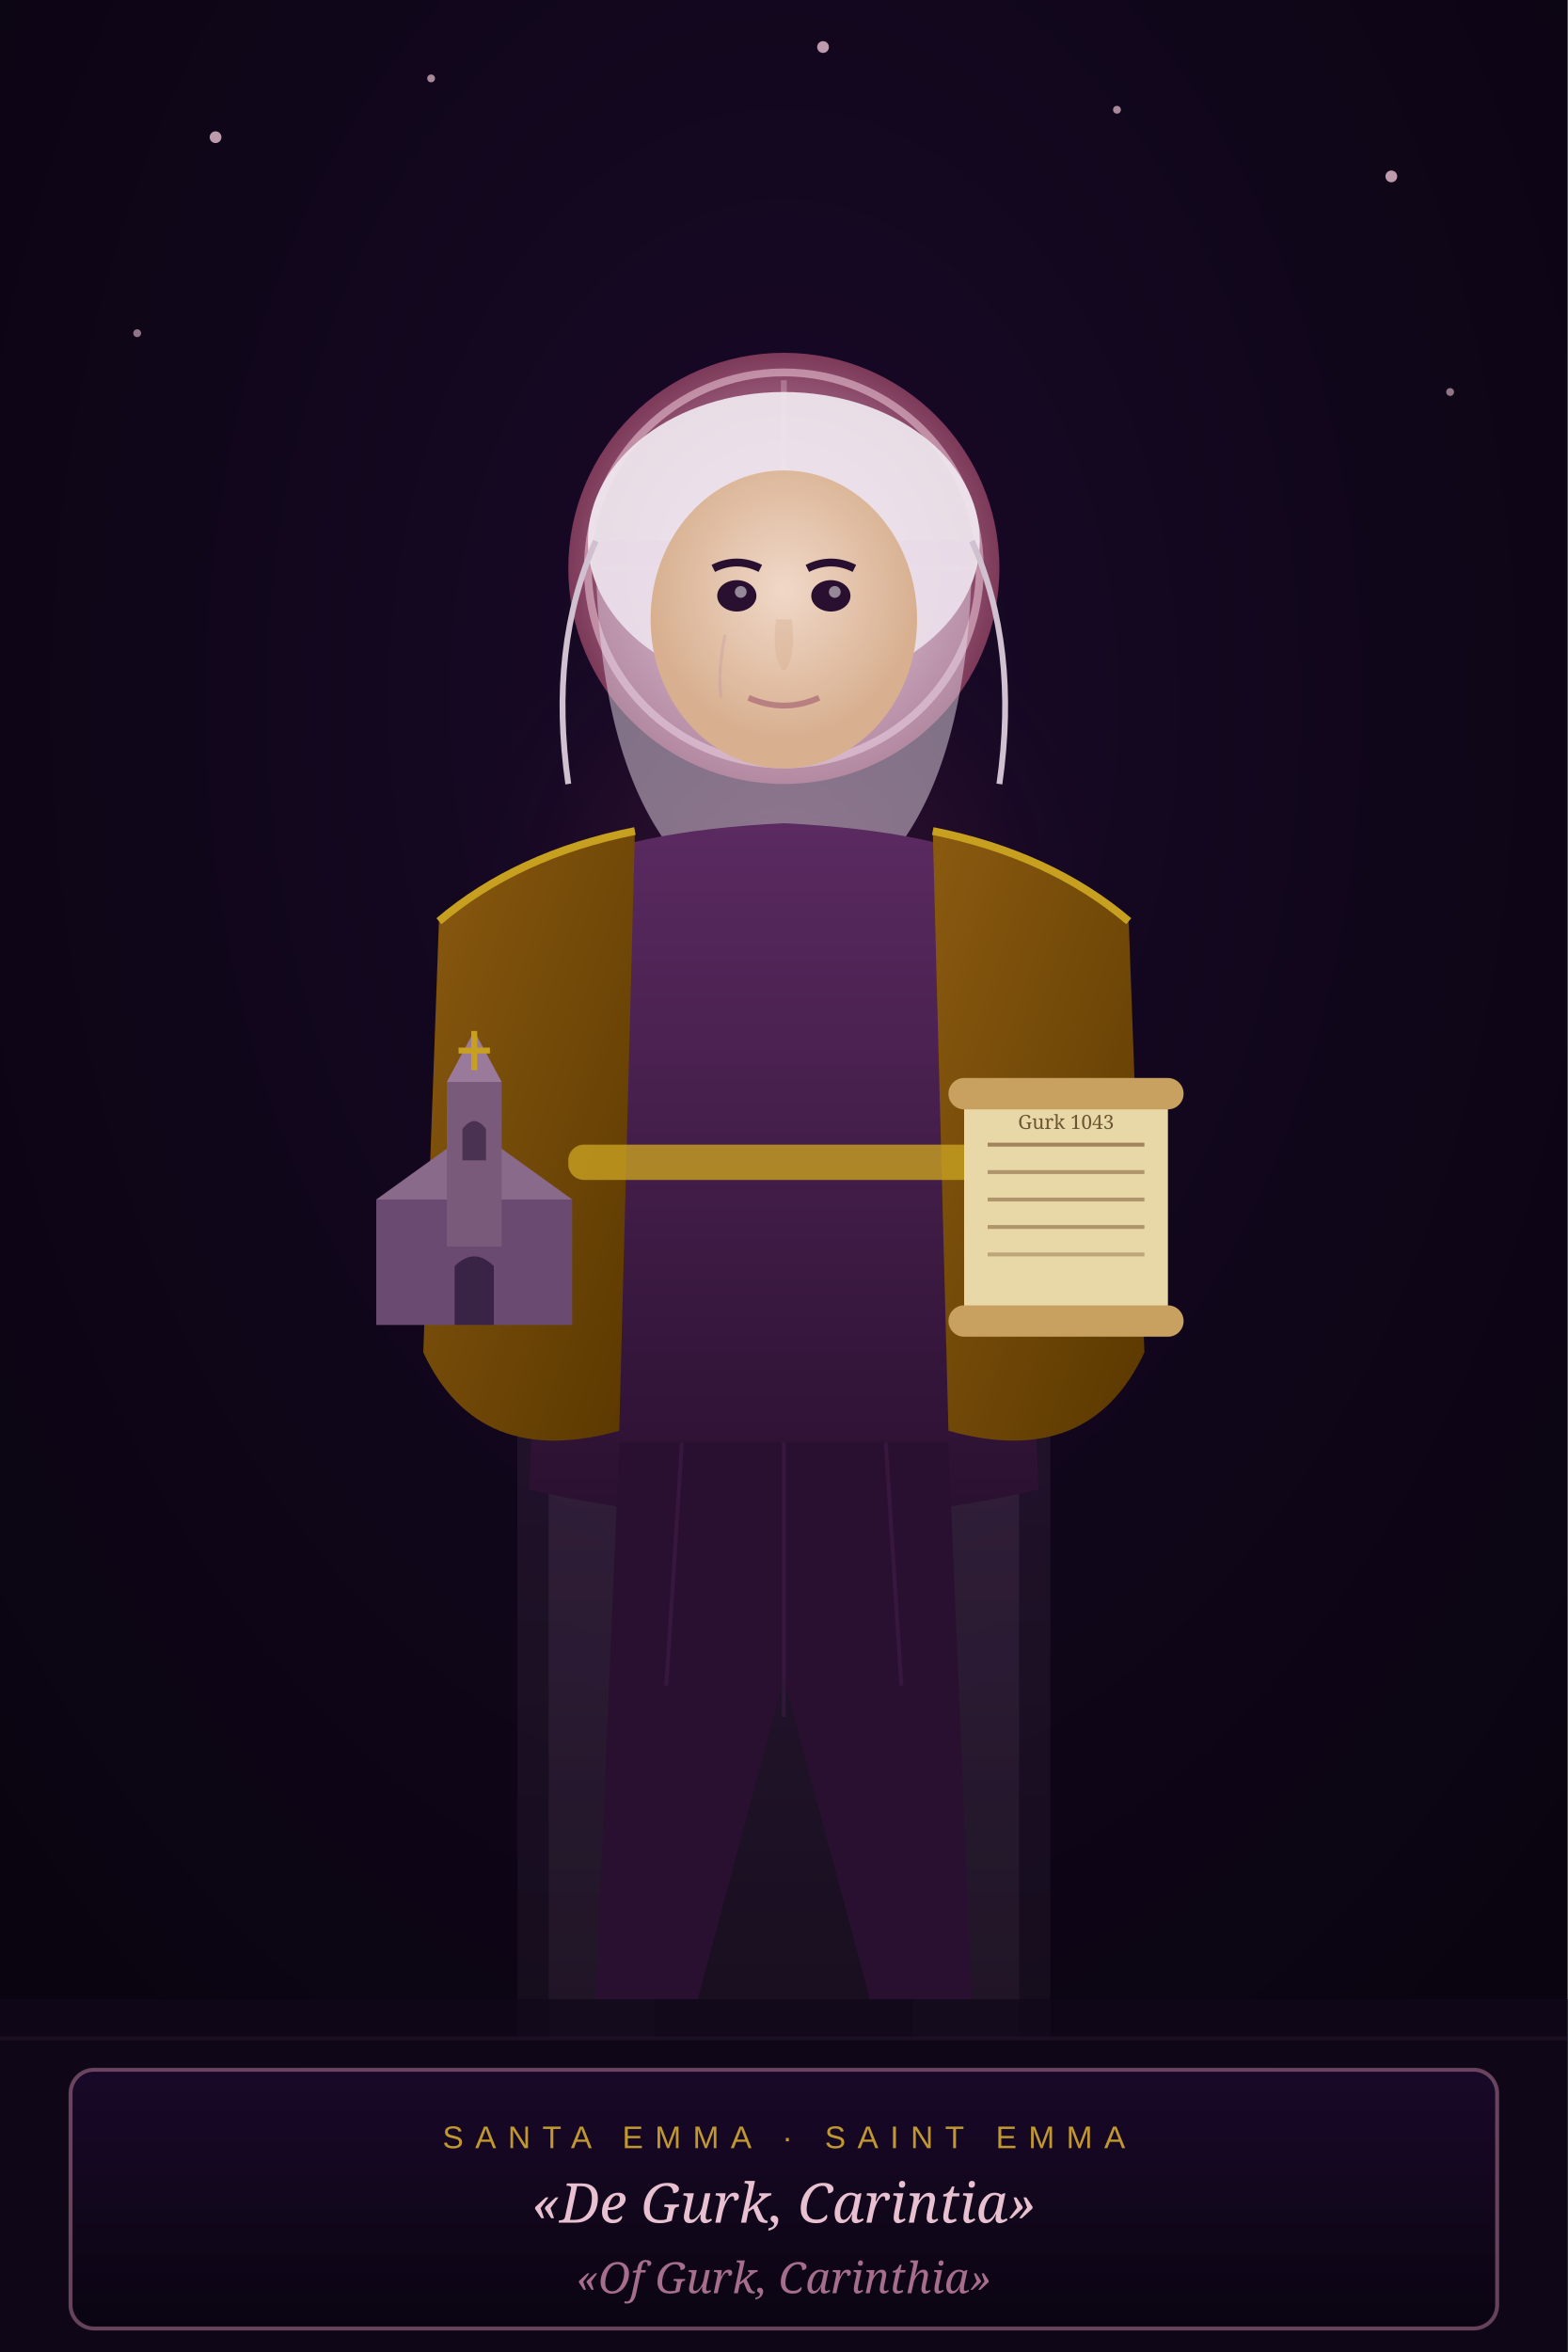
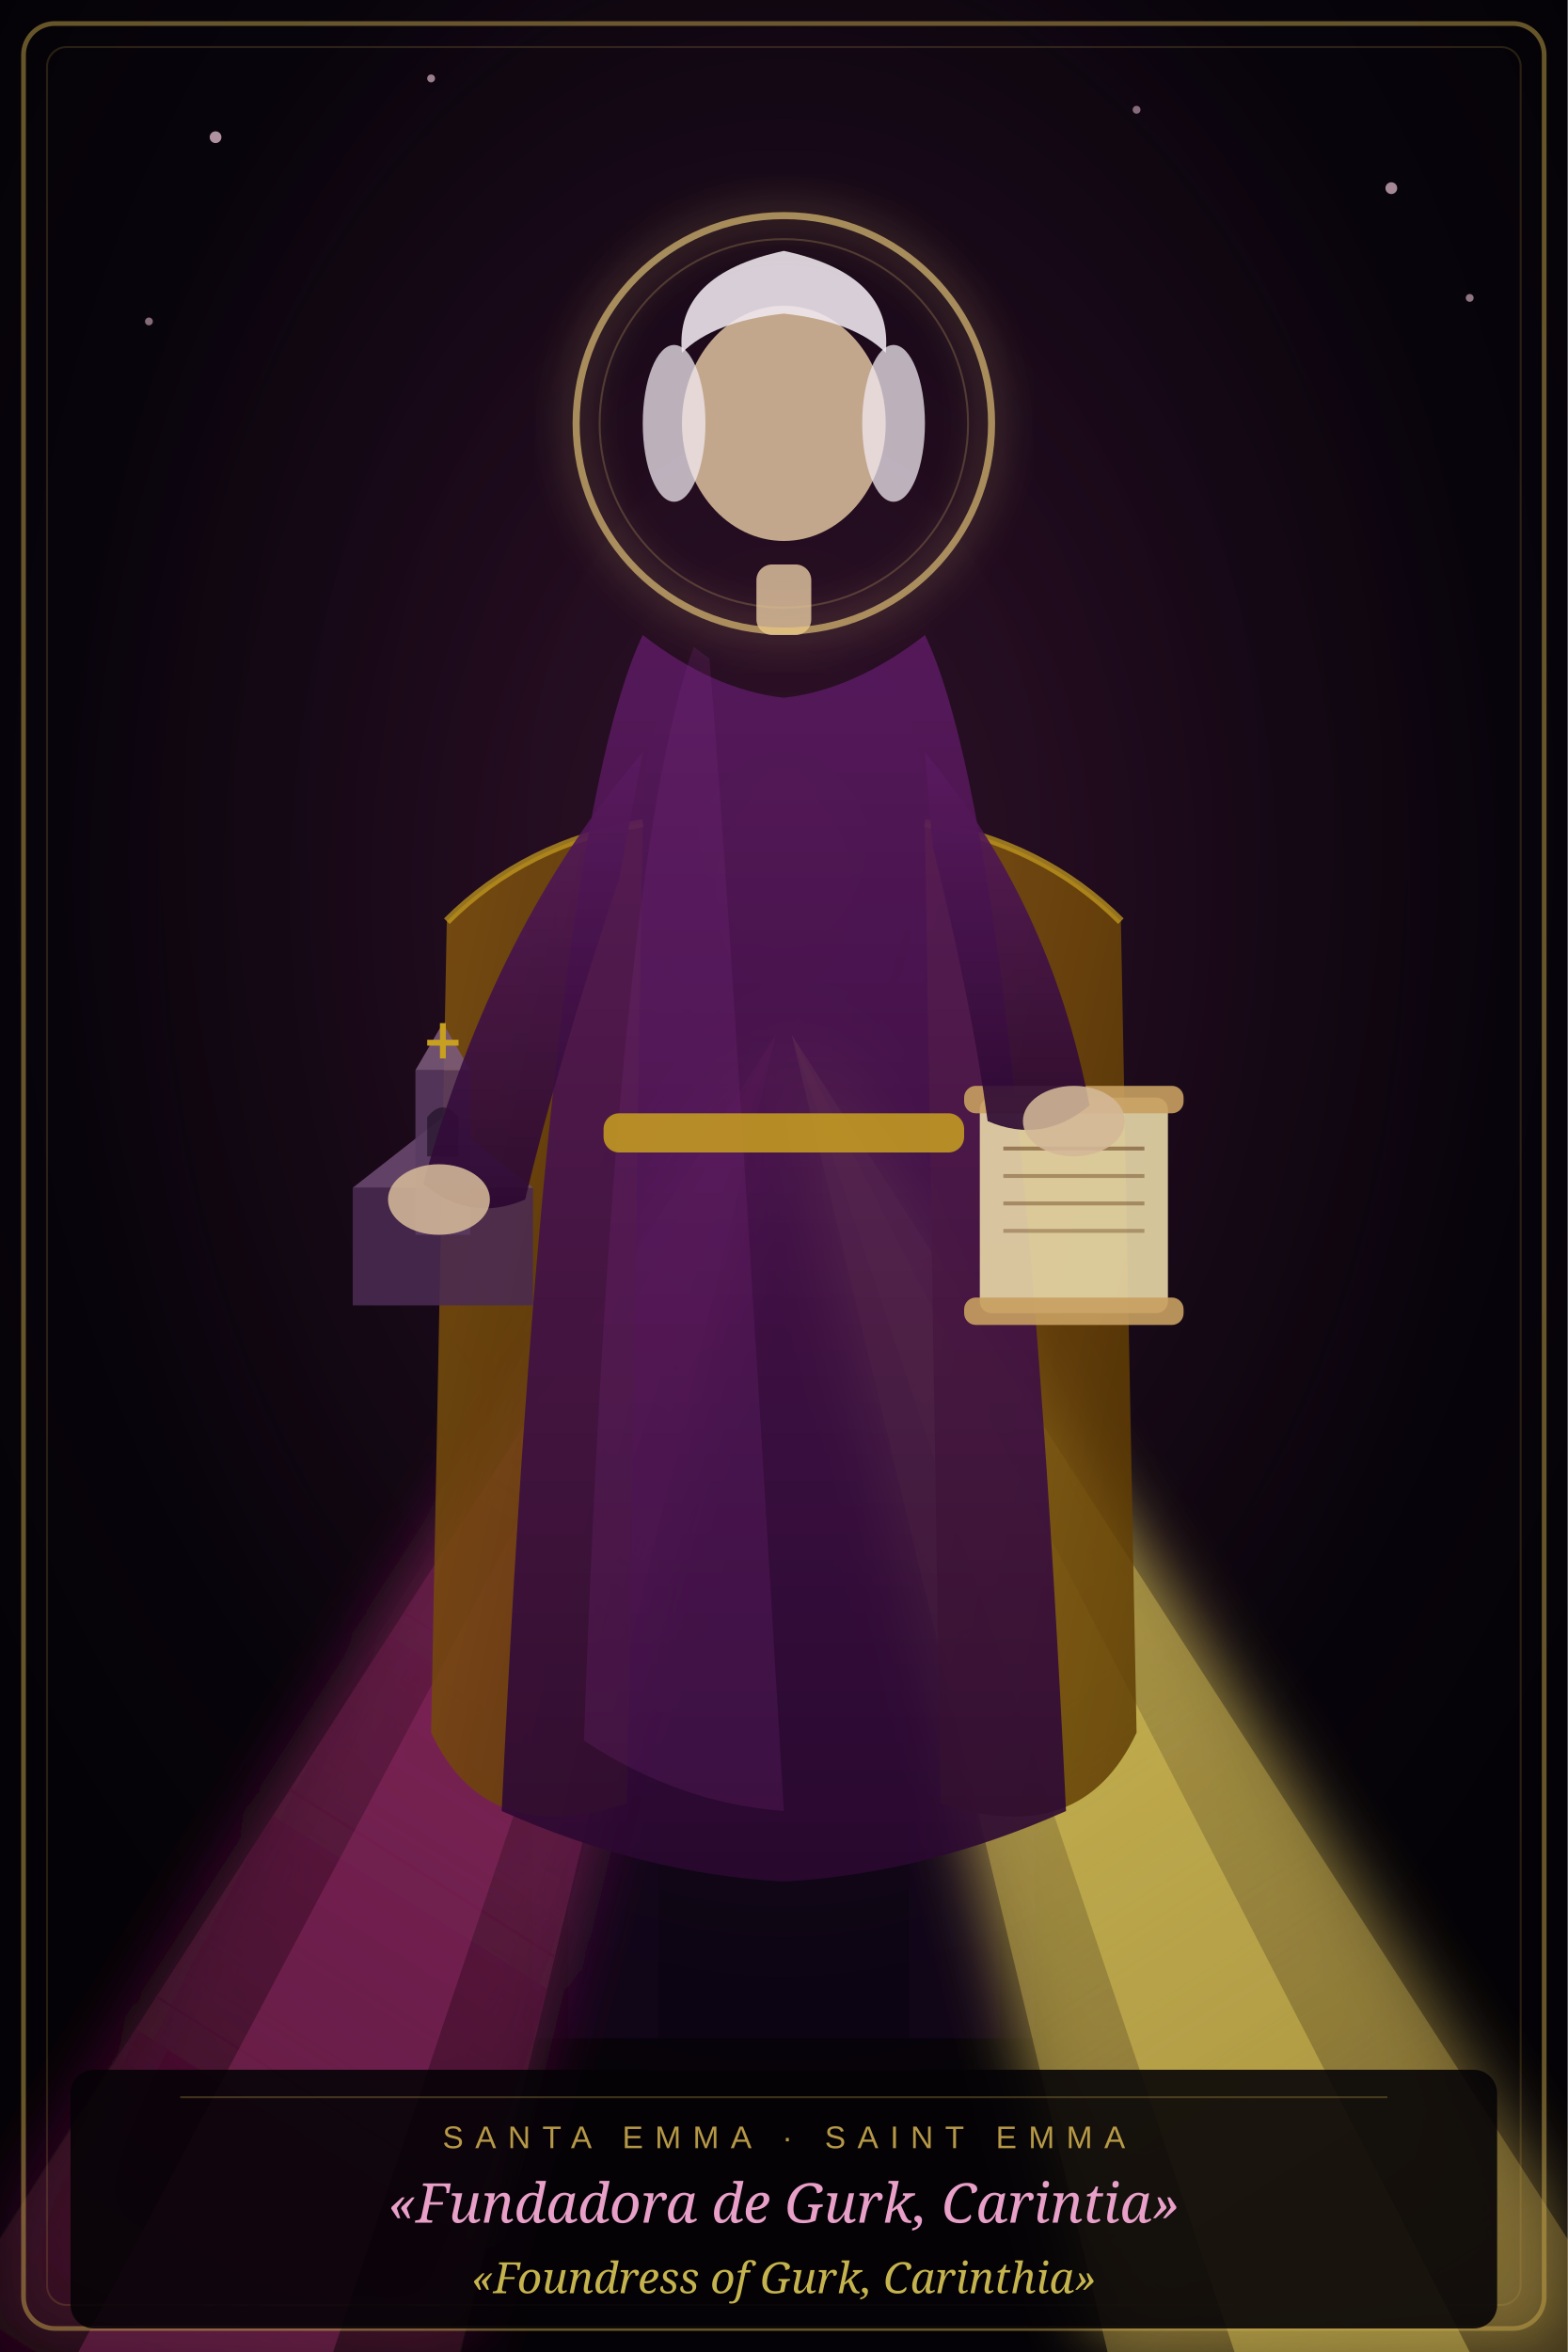
- <svg xmlns="http://www.w3.org/2000/svg" viewBox="0 0 400 600" width="400" height="600">
+ <svg xmlns="http://www.w3.org/2000/svg" viewBox="0 0 400 600">
  <defs>
-     <radialGradient id="skysem" cx="50%" cy="30%" r="70%">
-       <stop offset="0%" stop-color="#1a0a2a" />
-       <stop offset="55%" stop-color="#10061a" />
-       <stop offset="100%" stop-color="#0a0410" />
+     <radialGradient id="sem-bg" cx="50%" cy="35%" r="65%">
+       <stop offset="0%" stop-color="#120818" />
+       <stop offset="100%" stop-color="#040206" />
    </radialGradient>
-     <radialGradient id="glorysem" cx="50%" cy="42%" r="32%">
-       <stop offset="0%" stop-color="#8a2a5a" stop-opacity="0.3" />
-       <stop offset="60%" stop-color="#5a1a3a" stop-opacity="0.12" />
-       <stop offset="100%" stop-color="#1a0a2a" stop-opacity="0" />
+     <radialGradient id="sem-atm" cx="50%" cy="38%" r="46%">
+       <stop offset="0%" stop-color="#8a2a5a" stop-opacity="0.26" />
+       <stop offset="100%" stop-color="#8a2a5a" stop-opacity="0" />
    </radialGradient>
-     <radialGradient id="halosem" cx="50%" cy="50%" r="50%">
-       <stop offset="0%" stop-color="#e8c0d0" />
-       <stop offset="60%" stop-color="#c080a0" />
-       <stop offset="100%" stop-color="#8a4060" />
-     </radialGradient>
-     <radialGradient id="facesem" cx="50%" cy="40%" r="50%">
-       <stop offset="0%" stop-color="#f0d8c8" />
-       <stop offset="100%" stop-color="#d8b090" />
-     </radialGradient>
-     <linearGradient id="robsem" x1="0%" y1="0%" x2="0%" y2="100%">
-       <stop offset="0%" stop-color="#5a2a60" />
-       <stop offset="100%" stop-color="#2a1030" />
+     <linearGradient id="sem-r1" x1="50%" y1="0%" x2="10%" y2="100%">
+       <stop offset="0%" stop-color="#a03070" stop-opacity="1" />
+       <stop offset="100%" stop-color="#501030" stop-opacity="0.4" />
    </linearGradient>
-     <linearGradient id="mantlesem" x1="0%" y1="0%" x2="100%" y2="100%">
+     <linearGradient id="sem-r2" x1="50%" y1="0%" x2="90%" y2="100%">
+       <stop offset="0%" stop-color="#f5e060" stop-opacity="1" />
+       <stop offset="100%" stop-color="#c9a84c" stop-opacity="0.4" />
+     </linearGradient>
+     <filter id="sem-gl">
+       <feGaussianBlur stdDeviation="9" result="b" />
+       <feMerge>
+         <feMergeNode in="b" />
+         <feMergeNode in="b" />
+         <feMergeNode in="SourceGraphic" />
+       </feMerge>
+     </filter>
+     <filter id="sem-g2">
+       <feGaussianBlur stdDeviation="5" result="b" />
+       <feMerge>
+         <feMergeNode in="b" />
+         <feMergeNode in="SourceGraphic" />
+       </feMerge>
+     </filter>
+     <linearGradient id="sem-robe" x1="0%" y1="0%" x2="0%" y2="100%">
+       <stop offset="0%" stop-color="#5a1a60" />
+       <stop offset="100%" stop-color="#2a0830" />
+     </linearGradient>
+     <linearGradient id="sem-mantle" x1="0%" y1="0%" x2="100%" y2="100%">
      <stop offset="0%" stop-color="#8a5a10" />
      <stop offset="100%" stop-color="#5a3800" />
    </linearGradient>
-     <linearGradient id="panelsem" x1="0%" y1="0%" x2="0%" y2="100%">
-       <stop offset="0%" stop-color="#1a0a2a" />
-       <stop offset="100%" stop-color="#0a0410" />
-     </linearGradient>
-     <linearGradient id="cathedralsem" x1="0%" y1="100%" x2="0%" y2="0%">
-       <stop offset="0%" stop-color="#3a2a40" />
-       <stop offset="100%" stop-color="#6a4a70" />
-     </linearGradient>
  </defs>
-   <rect width="400" height="600" fill="url(#skysem)" />
-   <circle cx="200" cy="250" r="130" fill="url(#glorysem)" />
-   <rect x="140" y="350" width="120" height="170" fill="url(#cathedralsem)" opacity="0.25" />
-   <rect x="132" y="300" width="35" height="220" fill="url(#cathedralsem)" opacity="0.2" />
-   <rect x="233" y="300" width="35" height="220" fill="url(#cathedralsem)" opacity="0.2" />
-   <polygon points="132,300 149,265 167,300" fill="#3a2a40" opacity="0.2" />
-   <polygon points="233,300 250,265 268,300" fill="#3a2a40" opacity="0.2" />
-   <circle cx="200" cy="370" r="18" fill="none" stroke="#c080a0" stroke-width="1.5" opacity="0.15" />
-   <circle cx="200" cy="370" r="10" fill="none" stroke="#c080a0" stroke-width="1" opacity="0.12" />
-   <path d="M155 380 Q155 370 160 365 Q165 370 165 380 Z" fill="none" stroke="#c080a0" stroke-width="1" opacity="0.12" />
-   <path d="M235 380 Q235 370 240 365 Q245 370 245 380 Z" fill="none" stroke="#c080a0" stroke-width="1" opacity="0.12" />
-   <circle cx="55" cy="35" r="1.5" fill="#e8c0d0" opacity="0.8" />
-   <circle cx="110" cy="20" r="1" fill="#e8c0d0" opacity="0.7" />
-   <circle cx="210" cy="12" r="1.5" fill="#e8c0d0" opacity="0.8" />
-   <circle cx="285" cy="28" r="1" fill="#e8c0d0" opacity="0.7" />
-   <circle cx="355" cy="45" r="1.5" fill="#e8c0d0" opacity="0.8" />
-   <circle cx="35" cy="85" r="1" fill="#e8c0d0" opacity="0.6" />
-   <circle cx="370" cy="100" r="1" fill="#e8c0d0" opacity="0.6" />
-   <circle cx="200" cy="145" r="55" fill="url(#halosem)" opacity="0.88" />
-   <circle cx="200" cy="145" r="50" fill="none" stroke="#e8c0d0" stroke-width="2" opacity="0.6" />
-   <line x1="200" y1="97" x2="200" y2="193" stroke="#e8c0d0" stroke-width="1.5" opacity="0.35" />
-   <line x1="152" y1="145" x2="248" y2="145" stroke="#e8c0d0" stroke-width="1.5" opacity="0.35" />
-   <ellipse cx="200" cy="138" rx="50" ry="38" fill="#f0e8f0" opacity="0.92" />
-   <path d="M152 138 Q152 190 170 215 Q185 225 200 228 Q215 225 230 215 Q248 190 248 138" fill="#e8dae8" opacity="0.5" />
-   <path d="M152 138 Q140 165 145 200" stroke="#d0c0d0" stroke-width="1.5" fill="none" />
-   <path d="M248 138 Q260 165 255 200" stroke="#d0c0d0" stroke-width="1.5" fill="none" />
-   <ellipse cx="200" cy="158" rx="34" ry="38" fill="url(#facesem)" />
-   <ellipse cx="188" cy="152" rx="5" ry="4" fill="#2a1030" />
-   <ellipse cx="212" cy="152" rx="5" ry="4" fill="#2a1030" />
-   <circle cx="189" cy="151" r="1.5" fill="#fff" opacity="0.5" />
-   <circle cx="213" cy="151" r="1.5" fill="#fff" opacity="0.5" />
-   <path d="M182 145 Q188 142 194 145" stroke="#2a1030" stroke-width="2" fill="none" />
-   <path d="M206 145 Q212 142 218 145" stroke="#2a1030" stroke-width="2" fill="none" />
-   <path d="M198 158 Q197 166 199 170 Q200 172 201 170 Q203 166 202 158" fill="#d8b090" opacity="0.4" />
-   <path d="M191 178 Q200 182 209 178" stroke="#b88080" stroke-width="1.5" fill="none" />
-   <path d="M185 162 Q183 172 184 178" stroke="#c090a0" stroke-width="0.8" fill="none" opacity="0.3" />
-   <path d="M142 222 Q160 212 200 210 Q240 212 258 222 L265 380 Q200 395 135 380 Z" fill="url(#robsem)" />
-   <path d="M112 235 Q132 218 162 212 L158 365 Q122 375 108 345 Z" fill="url(#mantlesem)" />
-   <path d="M288 235 Q268 218 238 212 L242 365 Q278 375 292 345 Z" fill="url(#mantlesem)" />
-   <path d="M112 235 Q132 218 162 212" stroke="#c8a020" stroke-width="2" fill="none" />
-   <path d="M288 235 Q268 218 238 212" stroke="#c8a020" stroke-width="2" fill="none" />
-   <rect x="145" y="292" width="110" height="9" rx="4" fill="#c8a020" opacity="0.8" />
-   <g transform="translate(96, 268)">
-     <rect x="0" y="38" width="50" height="32" fill="#6a4a70" />
-     <polygon points="0,38 25,20 50,38" fill="#8a6a8a" />
-     <rect x="18" y="8" width="14" height="42" fill="#7a5a7a" />
-     <polygon points="18,8 25,-5 32,8" fill="#9a7a9a" />
-     <line x1="25" y1="-5" x2="25" y2="5" stroke="#c8a020" stroke-width="1.5" />
-     <line x1="21" y1="0" x2="29" y2="0" stroke="#c8a020" stroke-width="1.5" />
-     <path d="M22 20 Q25 16 28 20 L28 28 L22 28 Z" fill="#1a0a2a" opacity="0.5" />
-     <path d="M20 55 Q25 50 30 55 L30 70 L20 70 Z" fill="#1a0a2a" opacity="0.6" />
+   <rect width="400" height="600" fill="url(#sem-bg)" />
+   <rect width="400" height="600" fill="url(#sem-atm)" />
+   <circle cx="55" cy="35" r="1.5" fill="#e8c0d0" opacity="0.75" />
+   <circle cx="110" cy="20" r="1" fill="#e8c0d0" opacity="0.65" />
+   <circle cx="290" cy="28" r="1" fill="#e8c0d0" opacity="0.55" />
+   <circle cx="355" cy="48" r="1.5" fill="#e8c0d0" opacity="0.70" />
+   <circle cx="38" cy="82" r="1" fill="#e8c0d0" opacity="0.55" />
+   <circle cx="375" cy="76" r="1" fill="#e8c0d0" opacity="0.60" />
+   <rect x="145" y="360" width="110" height="160" fill="#1a0828" opacity="0.30" />
+   <rect x="136" y="310" width="32" height="210" fill="#1a0828" opacity="0.25" />
+   <rect x="232" y="310" width="32" height="210" fill="#1a0828" opacity="0.25" />
+   <polygon points="136,310 152,275 168,310" fill="#1a0828" opacity="0.25" />
+   <polygon points="232,310 248,275 264,310" fill="#1a0828" opacity="0.25" />
+   <polygon points="198,264 -25,610 115,610" fill="url(#sem-r1)" filter="url(#sem-gl)" opacity="0.72" />
+   <polygon points="198,264 20,600  85,600" fill="#a03070" opacity="0.36" />
+   <polygon points="202,264 425,610 285,610" fill="url(#sem-r2)" filter="url(#sem-gl)" opacity="0.70" />
+   <polygon points="202,264 375,600 315,600" fill="#f5e060" opacity="0.34" />
+   <path d="M114,235 Q134,215 164,210 L160,460 Q124,472 110,442 Z" fill="url(#sem-mantle)" opacity="0.82" />
+   <path d="M286,235 Q266,215 236,210 L240,460 Q276,472 290,442 Z" fill="url(#sem-mantle)" opacity="0.82" />
+   <path d="M114,235 Q134,215 164,210" stroke="#c8a020" stroke-width="2" fill="none" opacity="0.70" />
+   <path d="M286,235 Q266,215 236,210" stroke="#c8a020" stroke-width="2" fill="none" opacity="0.70" />
+   <path d="M164,162 Q140,212 128,462 Q164,478 200,480 Q236,478 272,462 Q260,212 236,162 Q218,176 200,178 Q182,176 164,162 Z" fill="url(#sem-robe)" opacity="0.90" />
+   <path d="M177,165 Q157,220 149,444 Q173,460 200,462 Q186,226 181,168 Z" fill="#7a2a80" opacity="0.22" />
+   <rect x="154" y="284" width="92" height="10" rx="4" fill="#c8a020" opacity="0.85" />
+   <g transform="translate(90,265)">
+     <rect x="0" y="38" width="46" height="30" fill="#4a2a50" opacity="0.88" />
+     <polygon points="0,38 23,20 46,38" fill="#6a4a70" opacity="0.88" />
+     <rect x="16" y="8" width="14" height="42" fill="#5a3a60" opacity="0.88" />
+     <polygon points="16,8 23,-4 30,8" fill="#7a5a7a" opacity="0.88" />
+     <line x1="23" y1="-4" x2="23" y2="5" stroke="#c8a020" stroke-width="1.5" />
+     <line x1="19" y1="1" x2="27" y2="1" stroke="#c8a020" stroke-width="1.5" />
+     <path d="M19 20 Q23 15 27 20 L27 30 L19 30 Z" fill="#120818" opacity="0.55" />
  </g>
-   <g transform="translate(246, 278)">
-     <rect x="0" y="0" width="52" height="60" rx="3" fill="#e8d8a8" />
-     <rect x="-4" y="-3" width="60" height="8" rx="4" fill="#c8a060" />
-     <rect x="-4" y="55" width="60" height="8" rx="4" fill="#c8a060" />
-     <line x1="6" y1="14" x2="46" y2="14" stroke="#5a3010" stroke-width="1" opacity="0.5" />
-     <line x1="6" y1="21" x2="46" y2="21" stroke="#5a3010" stroke-width="1" opacity="0.4" />
-     <line x1="6" y1="28" x2="46" y2="28" stroke="#5a3010" stroke-width="1" opacity="0.4" />
-     <line x1="6" y1="35" x2="46" y2="35" stroke="#5a3010" stroke-width="1" opacity="0.4" />
-     <line x1="6" y1="42" x2="46" y2="42" stroke="#5a3010" stroke-width="1" opacity="0.3" />
-     <text x="26" y="10" text-anchor="middle" font-family="Georgia,serif" font-size="5" fill="#3a2000" opacity="0.7">Gurk 1043</text>
+   <path d="M164,192 Q126,236 108,302 Q120,312 134,306 Q142,272 158,224 Z" fill="url(#sem-robe)" opacity="0.90" />
+   <ellipse cx="112" cy="306" rx="13" ry="9" fill="#d4b898" opacity="0.88" />
+   <g transform="translate(250,280)">
+     <rect x="0" y="0" width="48" height="55" rx="3" fill="#e8d8a8" opacity="0.90" />
+     <rect x="-4" y="-3" width="56" height="7" rx="3" fill="#c8a060" opacity="0.90" />
+     <rect x="-4" y="51" width="56" height="7" rx="3" fill="#c8a060" opacity="0.90" />
+     <line x1="6" y1="13" x2="42" y2="13" stroke="#5a3010" stroke-width="1" opacity="0.5" />
+     <line x1="6" y1="20" x2="42" y2="20" stroke="#5a3010" stroke-width="1" opacity="0.4" />
+     <line x1="6" y1="27" x2="42" y2="27" stroke="#5a3010" stroke-width="1" opacity="0.4" />
+     <line x1="6" y1="34" x2="42" y2="34" stroke="#5a3010" stroke-width="1" opacity="0.35" />
  </g>
-   <path d="M158 368 L152 510 L178 510 L200 428 L222 510 L248 510 L242 368 Z" fill="#2a1030" />
-   <line x1="174" y1="368" x2="170" y2="430" stroke="#4a2050" stroke-width="1" opacity="0.4" />
-   <line x1="200" y1="368" x2="200" y2="438" stroke="#4a2050" stroke-width="1" opacity="0.4" />
-   <line x1="226" y1="368" x2="230" y2="430" stroke="#4a2050" stroke-width="1" opacity="0.4" />
-   <rect x="0" y="510" width="400" height="90" fill="#10081a" opacity="0.75" />
-   <line x1="0" y1="520" x2="400" y2="520" stroke="#2a1a30" stroke-width="1" opacity="0.4" />
-   <rect x="18" y="528" width="364" height="66" rx="6" fill="url(#panelsem)" opacity="0.93" />
-   <rect x="18" y="528" width="364" height="66" rx="6" fill="none" stroke="#c080a0" stroke-width="1" opacity="0.5" />
-   <text x="200" y="548" text-anchor="middle" font-family="Arial,sans-serif" font-size="8" fill="#c9a030" letter-spacing="3" opacity="0.95">SANTA EMMA  ·  SAINT EMMA</text>
-   <text x="200" y="567" text-anchor="middle" font-family="Georgia,serif" font-size="14" fill="#e8c0d0" font-style="italic">«De Gurk, Carintia»</text>
-   <text x="200" y="585" text-anchor="middle" font-family="Georgia,serif" font-size="11" fill="#c080a0" font-style="italic" opacity="0.85">«Of Gurk, Carinthia»</text>
+   <path d="M236,192 Q268,230 278,282 Q266,292 252,286 Q248,256 238,216 Z" fill="url(#sem-robe)" opacity="0.90" />
+   <ellipse cx="274" cy="286" rx="13" ry="9" fill="#d4b898" opacity="0.88" />
+   <rect x="193" y="144" width="14" height="18" rx="4" fill="#d4b898" opacity="0.88" />
+   <ellipse cx="200" cy="108" rx="26" ry="30" fill="#d4b898" opacity="0.90" />
+   <path d="M174,90 Q172,70 200,64 Q228,70 226,90 Q218,82 200,80 Q182,82 174,90 Z" fill="#f0e8f0" opacity="0.88" />
+   <ellipse cx="172" cy="108" rx="8" ry="20" fill="#f0e8f0" opacity="0.75" />
+   <ellipse cx="228" cy="108" rx="8" ry="20" fill="#f0e8f0" opacity="0.75" />
+   <circle cx="200" cy="108" r="53" fill="none" stroke="#e8c97a" stroke-width="1.8" stroke-opacity="0.65" filter="url(#sem-g2)" />
+   <circle cx="200" cy="108" r="47" fill="none" stroke="#e8c97a" stroke-width="0.5" stroke-opacity="0.22" />
+   <rect x="6" y="6" width="388" height="588" rx="8" fill="none" stroke="#c9a84c" stroke-width="1.2" stroke-opacity="0.5" />
+   <rect x="12" y="12" width="376" height="576" rx="5" fill="none" stroke="#c9a84c" stroke-width="0.5" stroke-opacity="0.18" />
+   <rect x="18" y="528" width="364" height="66" rx="6" fill="#040206" opacity="0.88" />
+   <line x1="46" y1="535" x2="354" y2="535" stroke="#c9a84c" stroke-width="0.5" stroke-opacity="0.28" />
+   <text x="200" y="548" text-anchor="middle" font-family="Arial,sans-serif" font-size="8" fill="#c9a84c" letter-spacing="3" opacity="0.9">SANTA EMMA · SAINT EMMA</text>
+   <text x="200" y="567" text-anchor="middle" font-family="Georgia,serif" font-size="14" fill="#e8a0c8" font-style="italic">«Fundadora de Gurk, Carintia»</text>
+   <text x="200" y="585" text-anchor="middle" font-family="Georgia,serif" font-size="11" fill="#f5e060" font-style="italic" opacity="0.8">«Foundress of Gurk, Carinthia»</text>
</svg>
